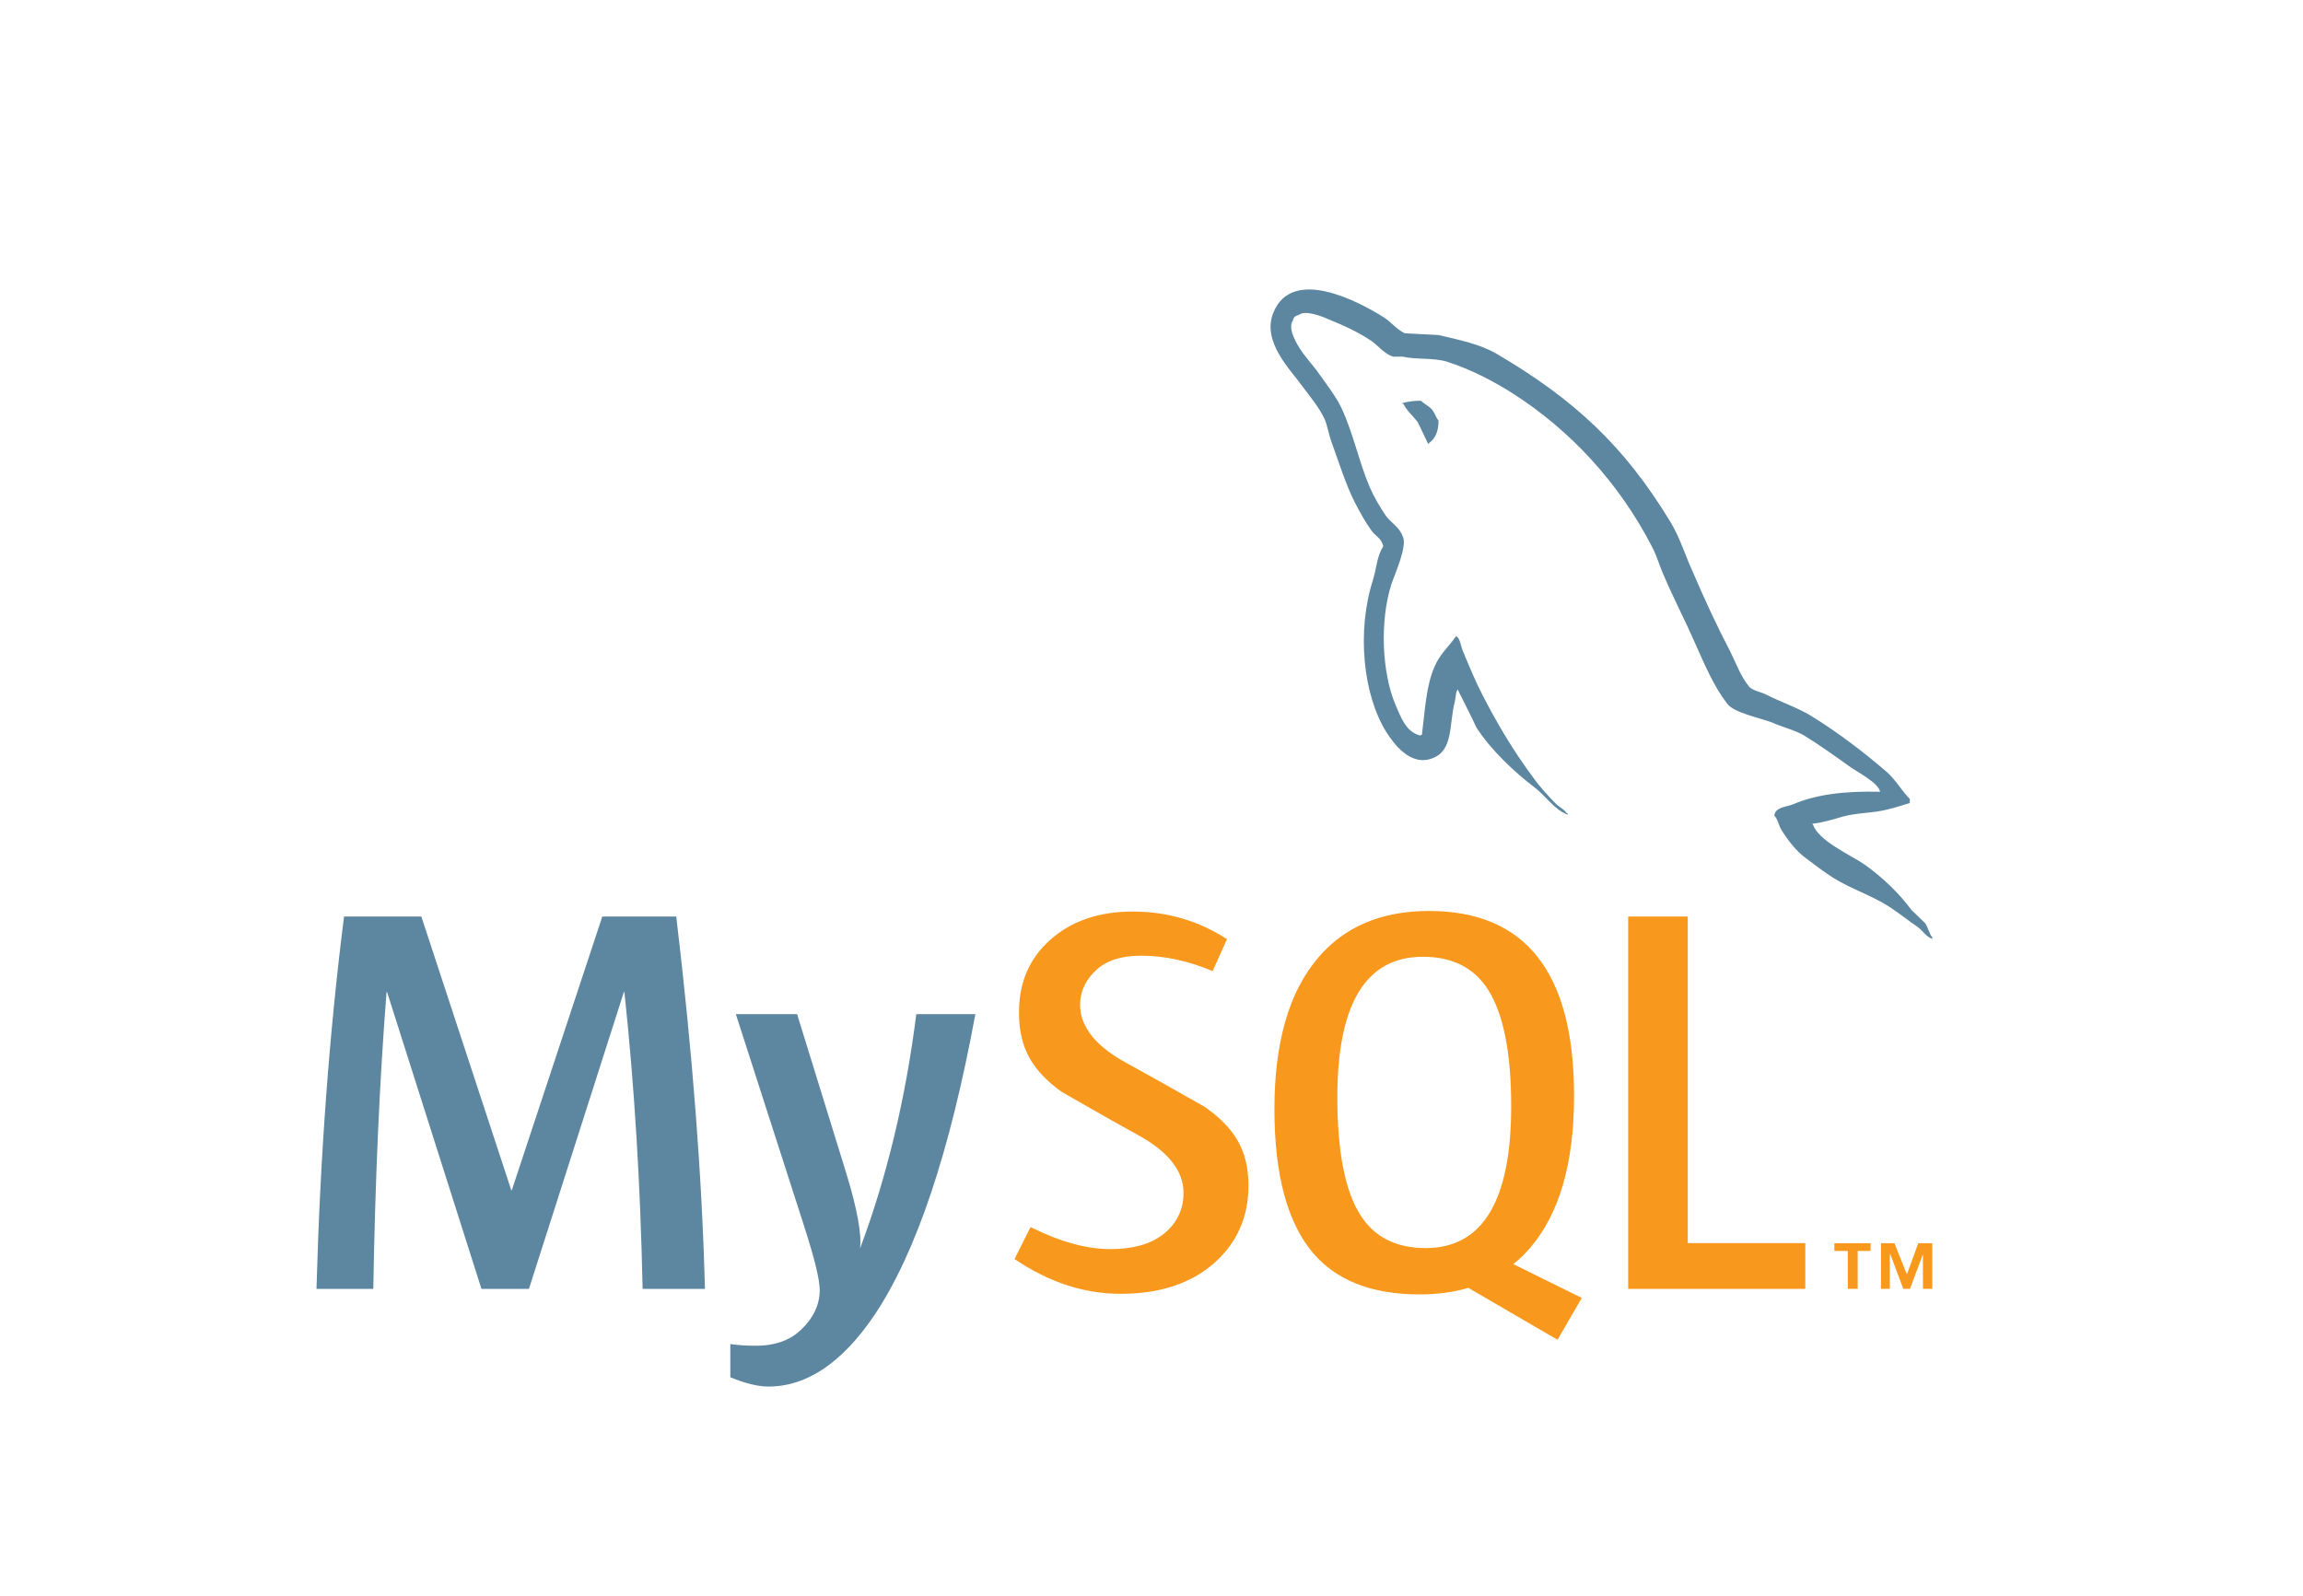
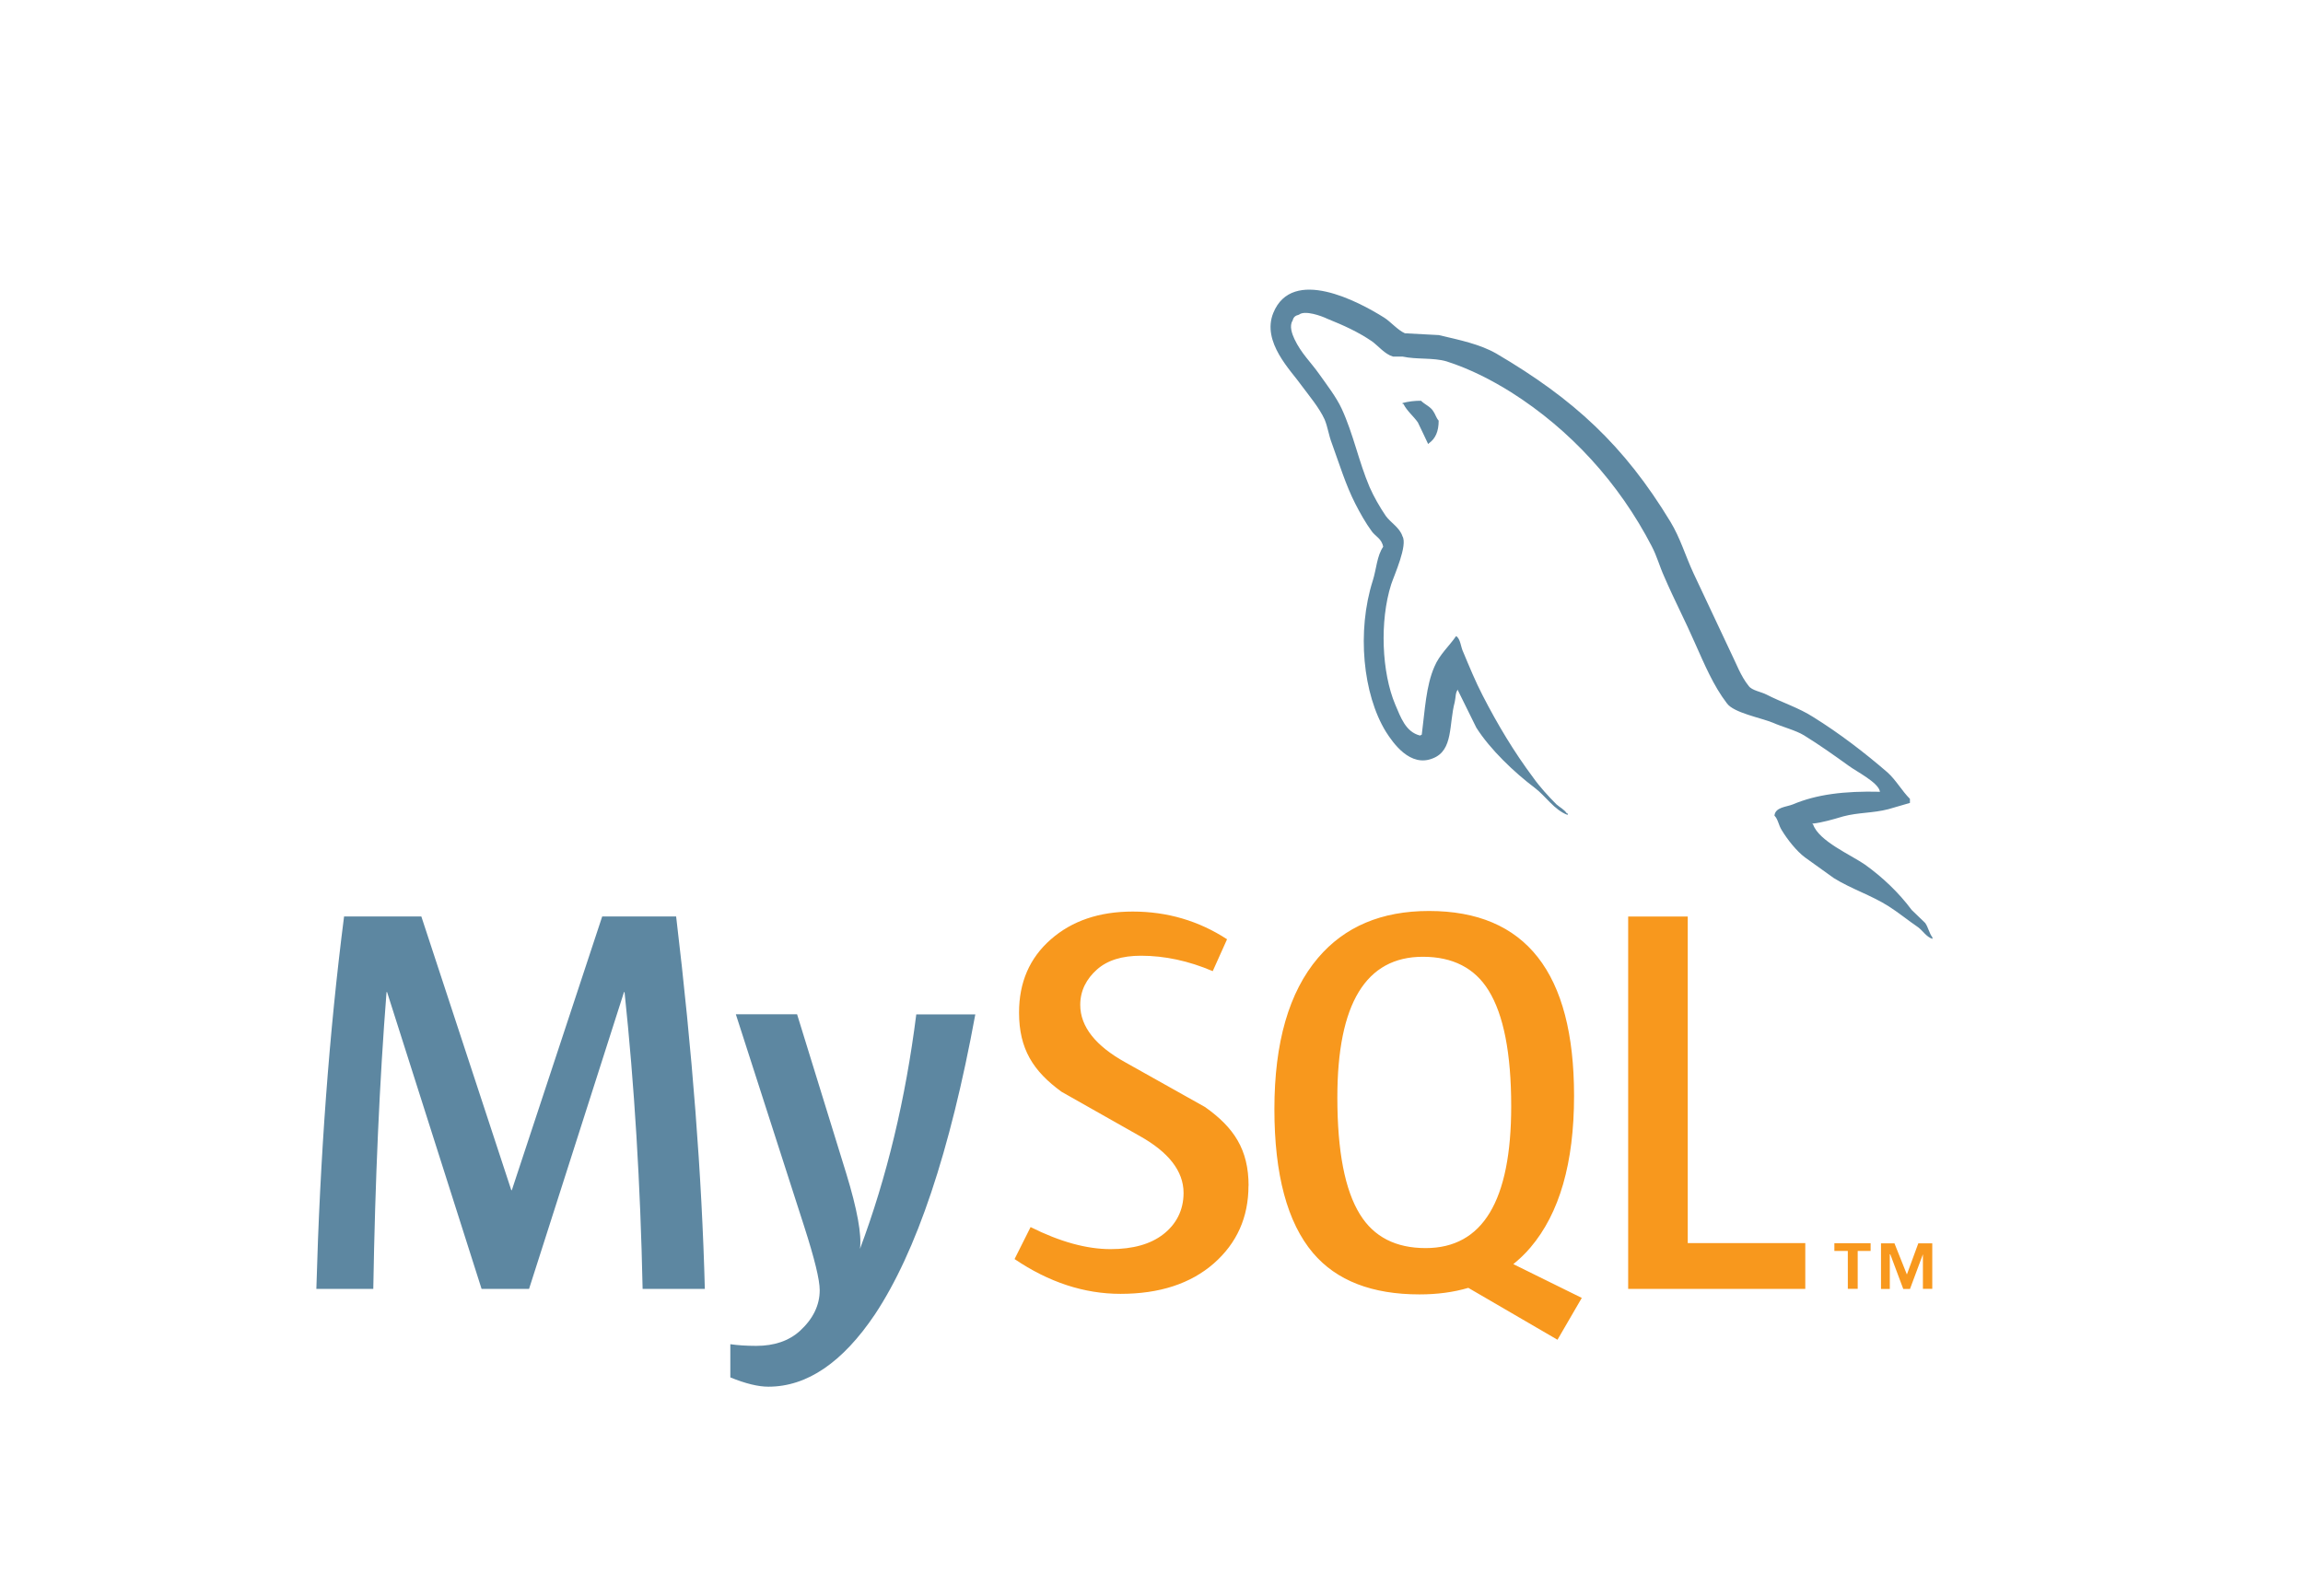
<svg xmlns="http://www.w3.org/2000/svg" width="2500" height="1733" viewBox="-18.458 6.58 191.151 132.49">
-   <path d="M-18.458 6.58h191.151v132.49H-18.458V6.58z" fill="none" />
-   <path d="M40.054 113.583h-5.175c-.183-8.735-.687-16.947-1.511-24.642h-.046l-7.879 24.642h-3.94l-7.832-24.642h-.045c-.581 7.388-.947 15.602-1.099 24.642H7.81c.304-10.993 1.068-21.299 2.289-30.919h6.414l7.465 22.719h.046l7.511-22.719h6.137c1.344 11.268 2.138 21.575 2.382 30.919M62.497 90.771c-2.107 11.434-4.887 19.742-8.337 24.928-2.688 3.992-5.633 5.99-8.84 5.99-.855 0-1.91-.258-3.16-.77v-2.757c.611.088 1.328.138 2.152.138 1.498 0 2.702-.412 3.62-1.238 1.098-1.006 1.647-2.137 1.647-3.388 0-.858-.428-2.612-1.282-5.268L42.618 90.77h5.084l4.076 13.19c.916 2.995 1.298 5.086 1.145 6.277 2.229-5.953 3.786-12.444 4.673-19.468h4.901v.002z" fill="#5d87a1" />
-   <path d="M131.382 113.583h-14.7V82.664h4.945v27.113h9.755v3.806zM112.834 114.33l-5.684-2.805c.504-.414.986-.862 1.42-1.381 2.416-2.838 3.621-7.035 3.621-12.594 0-10.229-4.014-15.346-12.045-15.346-3.938 0-7.01 1.298-9.207 3.895-2.414 2.84-3.619 7.022-3.619 12.551 0 5.435 1.068 9.422 3.205 11.951 1.955 2.291 4.902 3.438 8.843 3.438 1.47 0 2.819-.18 4.048-.543l7.4 4.308 2.018-3.474zm-18.413-6.934c-1.252-2.014-1.878-5.248-1.878-9.707 0-7.785 2.365-11.682 7.1-11.682 2.475 0 4.289.932 5.449 2.792 1.25 2.017 1.879 5.222 1.879 9.619 0 7.849-2.367 11.774-7.099 11.774-2.476.001-4.29-.928-5.451-2.796M85.165 105.013c0 2.622-.962 4.773-2.884 6.458-1.924 1.678-4.504 2.519-7.737 2.519-3.024 0-5.956-.966-8.794-2.888l1.329-2.655c2.442 1.223 4.653 1.831 6.638 1.831 1.863 0 3.319-.413 4.375-1.232 1.055-.822 1.684-1.975 1.684-3.433 0-1.837-1.281-3.407-3.631-4.722-2.167-1.19-6.501-3.678-6.501-3.678-2.349-1.712-3.525-3.55-3.525-6.578 0-2.506.877-4.529 2.632-6.068 1.757-1.545 4.024-2.315 6.803-2.315 2.87 0 5.479.769 7.829 2.291l-1.192 2.656c-2.01-.854-3.994-1.281-5.951-1.281-1.585 0-2.809.381-3.66 1.146-.858.762-1.387 1.737-1.387 2.933 0 1.828 1.308 3.418 3.722 4.759 2.196 1.192 6.638 3.723 6.638 3.723 2.409 1.709 3.612 3.53 3.612 6.534" fill="#f8981d" />
-   <path d="M137.59 72.308c-2.99-.076-5.305.225-7.248 1.047-.561.224-1.453.224-1.531.933.303.3.338.784.601 1.198.448.747 1.229 1.752 1.942 2.276.783.6 1.569 1.194 2.393 1.717 1.453.899 3.1 1.422 4.516 2.318.825.521 1.645 1.195 2.471 1.756.406.299.666.784 1.193.971v-.114c-.264-.336-.339-.822-.598-1.196l-1.122-1.082c-1.084-1.456-2.431-2.727-3.884-3.771-1.196-.824-3.812-1.944-4.297-3.322l-.076-.076c.822-.077 1.797-.375 2.578-.604 1.271-.335 2.43-.259 3.734-.594.6-.15 1.195-.338 1.797-.523v-.337c-.676-.673-1.158-1.567-1.869-2.203-1.902-1.643-3.998-3.25-6.164-4.595-1.16-.749-2.652-1.231-3.887-1.868-.445-.225-1.195-.336-1.457-.71-.67-.822-1.047-1.904-1.533-2.877-1.08-2.053-2.129-4.331-3.061-6.502-.674-1.456-1.084-2.91-1.906-4.257-3.85-6.35-8.031-10.196-14.457-13.971-1.381-.786-3.024-1.121-4.779-1.533l-2.803-.148c-.598-.262-1.197-.973-1.719-1.309-2.132-1.344-7.621-4.257-9.189-.411-1.01 2.431 1.494 4.821 2.354 6.054.635.856 1.458 1.83 1.902 2.802.263.635.337 1.309.6 1.98.598 1.644 1.157 3.473 1.943 5.007.41.782.857 1.604 1.381 2.312.3.414.822.597.936 1.272-.521.744-.562 1.867-.861 2.801-1.344 4.221-.819 9.45 1.086 12.552.596.934 2.018 2.99 3.92 2.202 1.684-.672 1.311-2.801 1.795-4.668.111-.451.038-.747.262-1.043v.073c.521 1.045 1.047 2.052 1.53 3.1 1.159 1.829 3.177 3.735 4.858 5.002.895.676 1.604 1.832 2.725 2.245V74.1h-.074c-.227-.335-.559-.485-.857-.745-.674-.673-1.42-1.495-1.943-2.241-1.566-2.093-2.952-4.41-4.182-6.801-.602-1.16-1.121-2.428-1.606-3.586-.226-.447-.226-1.121-.601-1.346-.562.821-1.381 1.532-1.791 2.538-.711 1.609-.785 3.588-1.049 5.646l-.147.072c-1.19-.299-1.604-1.53-2.056-2.575-1.119-2.654-1.307-6.914-.336-9.976.26-.783 1.385-3.249.936-3.995-.225-.715-.973-1.122-1.383-1.685-.482-.708-1.01-1.604-1.346-2.39-.896-2.091-1.347-4.408-2.312-6.498-.451-.974-1.234-1.982-1.868-2.879-.712-1.008-1.495-1.718-2.058-2.913-.186-.411-.447-1.083-.148-1.53.073-.3.225-.412.523-.487.484-.409 1.867.111 2.352.336 1.385.56 2.543 1.083 3.699 1.867.523.375 1.084 1.085 1.755 1.272h.786c1.193.26 2.538.072 3.661.41 1.979.636 3.772 1.569 5.38 2.576 4.893 3.103 8.928 7.512 11.652 12.778.447.858.637 1.644 1.045 2.539.787 1.832 1.76 3.7 2.541 5.493.785 1.755 1.533 3.547 2.654 5.005.559.784 2.805 1.195 3.812 1.606.745.335 1.905.633 2.577 1.044 1.271.783 2.537 1.682 3.732 2.543.595.448 2.465 1.382 2.576 2.13M99.484 39.844a5.82 5.82 0 0 0-1.529.188v.075h.072c.301.597.824 1.011 1.197 1.532.301.599.562 1.193.857 1.791l.072-.074c.527-.373.789-.971.789-1.868-.227-.264-.262-.522-.451-.784-.22-.374-.705-.56-1.007-.86" fill="#5d87a1" />
-   <path d="M141.148 113.578h.774v-3.788h-1.161l-.947 2.585-1.029-2.585h-1.118v3.788h.731v-2.882h.041l1.078 2.882h.557l1.074-2.882v2.882zm-6.235 0h.819v-3.146h1.072v-.643h-3.008v.643h1.115l.002 3.146z" fill="#f8981d" />
+   <path d="M40.054 113.583H34.88c-.183-8.735-.687-16.947-1.5-24.642h-.046l-7.88 24.642h-3.94L13.67 88.94h-.045c-.58 7.388-.947 15.602-1.1 24.642H7.8c.304-10.993 1.068-21.3 2.3-30.92h6.414l7.465 22.72h.046l7.5-22.72h6.137c1.344 11.268 2.138 21.575 2.382 30.92M62.497 90.77C60.4 102.205 57.6 110.513 54.16 115.7c-2.688 3.992-5.633 6-8.84 6-.855 0-1.9-.258-3.16-.77v-2.757c.6.088 1.328.138 2.152.138 1.498 0 2.702-.412 3.62-1.238 1.098-1.006 1.647-2.137 1.647-3.388 0-.858-.428-2.612-1.282-5.268l-5.68-17.636H47.7l4.076 13.2c.916 2.995 1.298 5.086 1.145 6.277 2.23-5.953 3.786-12.444 4.673-19.468h4.9z" fill="#5d87a1" />
+   <path d="M131.382 113.583h-14.7v-30.92h4.945v27.113h9.755v3.806zm-18.548.747l-5.684-2.805c.504-.414.986-.862 1.42-1.38 2.416-2.838 3.62-7.035 3.62-12.594 0-10.23-4.014-15.346-12.045-15.346-3.938 0-7 1.298-9.207 3.895-2.414 2.84-3.62 7.022-3.62 12.55 0 5.435 1.068 9.422 3.205 11.95 1.955 2.3 4.902 3.438 8.843 3.438 1.47 0 2.82-.18 4.048-.543l7.4 4.308 2.018-3.474zm-18.413-6.934c-1.252-2.014-1.878-5.248-1.878-9.707 0-7.785 2.365-11.682 7.1-11.682 2.475 0 4.3.932 5.45 2.792 1.25 2.017 1.88 5.222 1.88 9.62 0 7.85-2.367 11.774-7.1 11.774-2.476.001-4.3-.928-5.45-2.796m-9.256-2.383c0 2.622-.962 4.773-2.884 6.458-1.924 1.678-4.504 2.52-7.737 2.52-3.024 0-5.956-.966-8.794-2.888l1.33-2.655c2.442 1.223 4.653 1.83 6.638 1.83 1.863 0 3.32-.413 4.375-1.232s1.684-1.975 1.684-3.433c0-1.837-1.28-3.407-3.63-4.722l-6.5-3.678c-2.35-1.712-3.525-3.55-3.525-6.578 0-2.506.877-4.53 2.632-6.068 1.757-1.545 4.024-2.315 6.803-2.315 2.87 0 5.48.77 7.83 2.3L82.2 87.2c-2-.854-3.994-1.28-5.95-1.28-1.585 0-2.8.38-3.66 1.146S71.203 88.803 71.203 90c0 1.828 1.308 3.418 3.722 4.76l6.638 3.723c2.4 1.7 3.612 3.53 3.612 6.534" fill="#f8981d" />
+   <path d="M137.6 72.308c-3-.076-5.305.225-7.248 1.047-.56.224-1.453.224-1.53.933.303.3.338.784.6 1.198.448.747 1.23 1.752 1.942 2.276l2.393 1.717c1.453.9 3.1 1.422 4.516 2.318.825.52 1.645 1.195 2.47 1.756.406.3.666.784 1.193.97V84.4c-.264-.336-.34-.822-.598-1.196l-1.122-1.082c-1.084-1.456-2.43-2.727-3.884-3.77-1.196-.824-3.812-1.944-4.297-3.322l-.076-.076c.822-.077 1.797-.375 2.578-.604 1.27-.335 2.43-.26 3.734-.594l1.797-.523v-.337c-.676-.673-1.158-1.567-1.87-2.203-1.902-1.643-3.998-3.25-6.164-4.595-1.16-.75-2.652-1.23-3.887-1.868-.445-.225-1.195-.336-1.457-.7-.67-.822-1.047-1.904-1.533-2.877l-3.06-6.502c-.674-1.456-1.084-2.9-1.906-4.257-3.85-6.35-8.03-10.196-14.457-13.97-1.38-.786-3.024-1.12-4.78-1.533l-2.803-.148c-.598-.262-1.197-.973-1.72-1.3-2.132-1.344-7.62-4.257-9.2-.4-1 2.43 1.494 4.82 2.354 6.054.635.856 1.458 1.83 1.902 2.802.263.635.337 1.3.6 1.98.598 1.644 1.157 3.473 1.943 5.007.4.782.857 1.604 1.38 2.312.3.414.822.597.936 1.272-.52.744-.562 1.867-.86 2.8-1.344 4.22-.82 9.45 1.086 12.552.596.934 2.018 3 3.92 2.202 1.684-.672 1.3-2.8 1.795-4.668.1-.45.038-.747.262-1.043v.073l1.53 3.1c1.16 1.83 3.177 3.735 4.858 5.002.895.676 1.604 1.832 2.725 2.245V74.1h-.074c-.227-.335-.56-.485-.857-.745-.674-.673-1.42-1.495-1.943-2.24-1.566-2.093-2.952-4.4-4.182-6.8-.602-1.16-1.12-2.428-1.606-3.586-.226-.447-.226-1.12-.6-1.346-.562.82-1.38 1.532-1.8 2.538-.7 1.6-.785 3.588-1.05 5.646l-.147.072c-1.2-.3-1.604-1.53-2.056-2.575-1.12-2.654-1.307-6.914-.336-9.976.26-.783 1.385-3.25.936-3.995-.225-.715-.973-1.122-1.383-1.685-.482-.708-1-1.604-1.346-2.4-.896-2.1-1.347-4.408-2.312-6.498-.45-.974-1.234-1.982-1.868-2.88-.712-1.008-1.495-1.718-2.058-2.913-.186-.4-.447-1.083-.148-1.53.073-.3.225-.412.523-.487.484-.4 1.867.1 2.352.336 1.385.56 2.543 1.083 3.7 1.867.523.375 1.084 1.085 1.755 1.272h.786c1.193.26 2.538.072 3.66.4 1.98.636 3.772 1.57 5.38 2.576 4.893 3.103 8.928 7.512 11.652 12.778.447.858.637 1.644 1.045 2.54.787 1.832 1.76 3.7 2.54 5.493.785 1.755 1.533 3.547 2.654 5.005.56.784 2.805 1.195 3.812 1.606.745.335 1.905.633 2.577 1.044 1.27.783 2.537 1.682 3.732 2.543.595.448 2.465 1.382 2.576 2.13M99.484 39.844a5.82 5.82 0 0 0-1.529.188v.075h.072c.3.597.824 1 1.197 1.532.3.6.562 1.193.857 1.8l.072-.074c.527-.373.8-.97.8-1.868-.227-.264-.262-.522-.45-.784-.22-.374-.705-.56-1.007-.86" fill="#5d87a1" />
+   <path d="M141.148 113.578h.774V109.8h-1.16l-.947 2.585-1.03-2.585h-1.118v3.788h.73v-2.882h.04l1.078 2.882h.557l1.074-2.882v2.882zm-6.235 0h.82v-3.146h1.072v-.643h-3.008v.643h1.115l.002 3.146z" fill="#f8981d" />
</svg>
